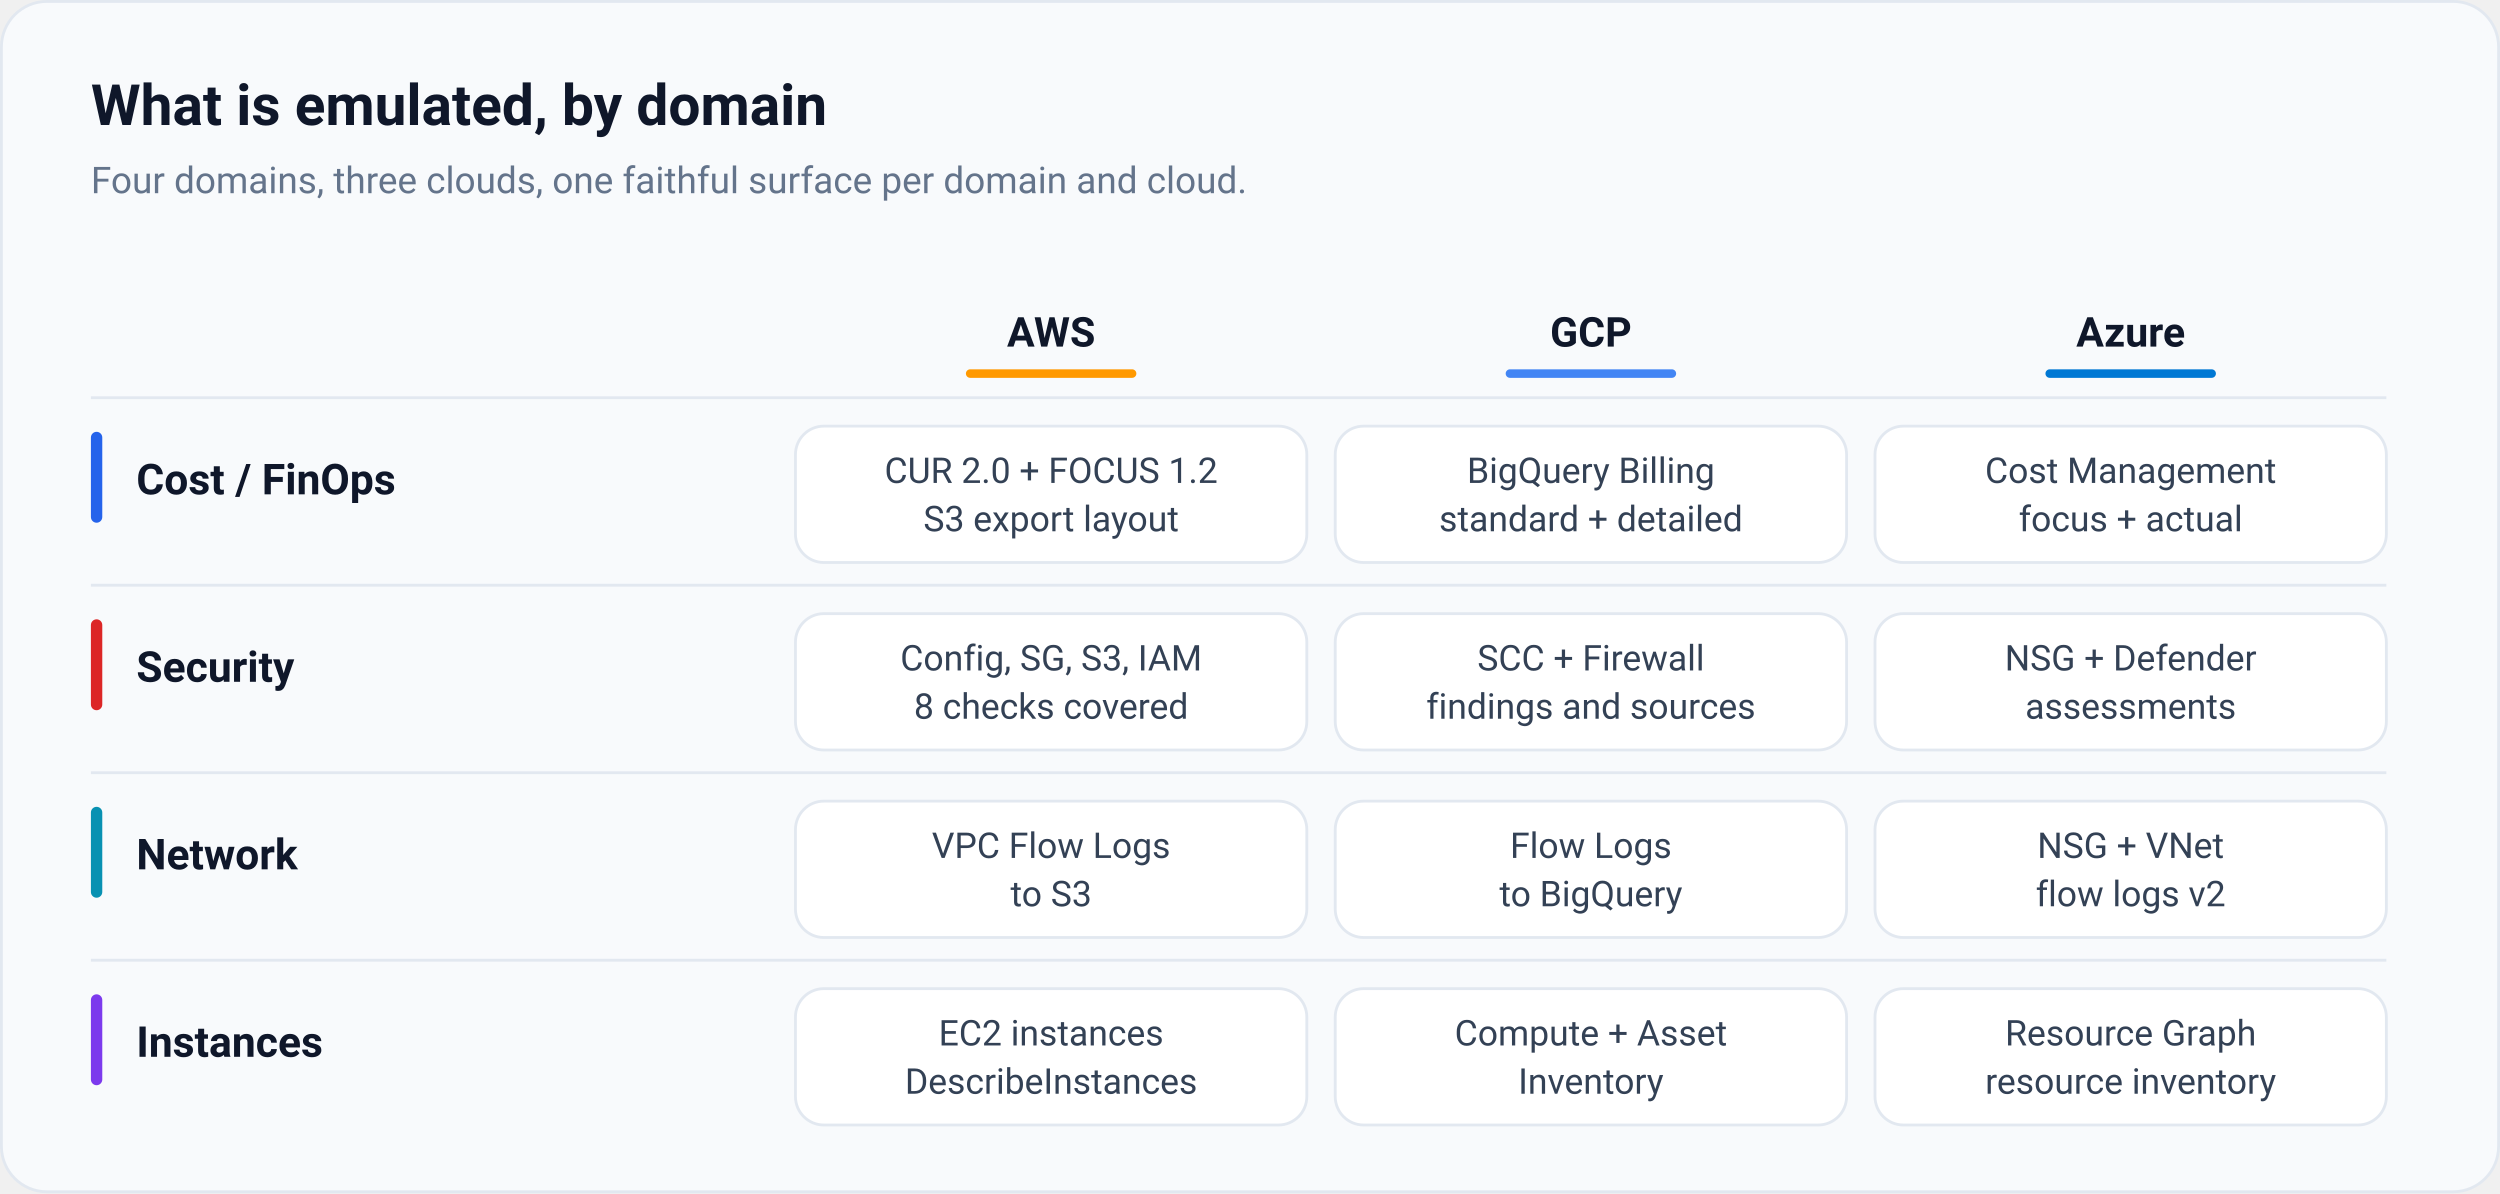
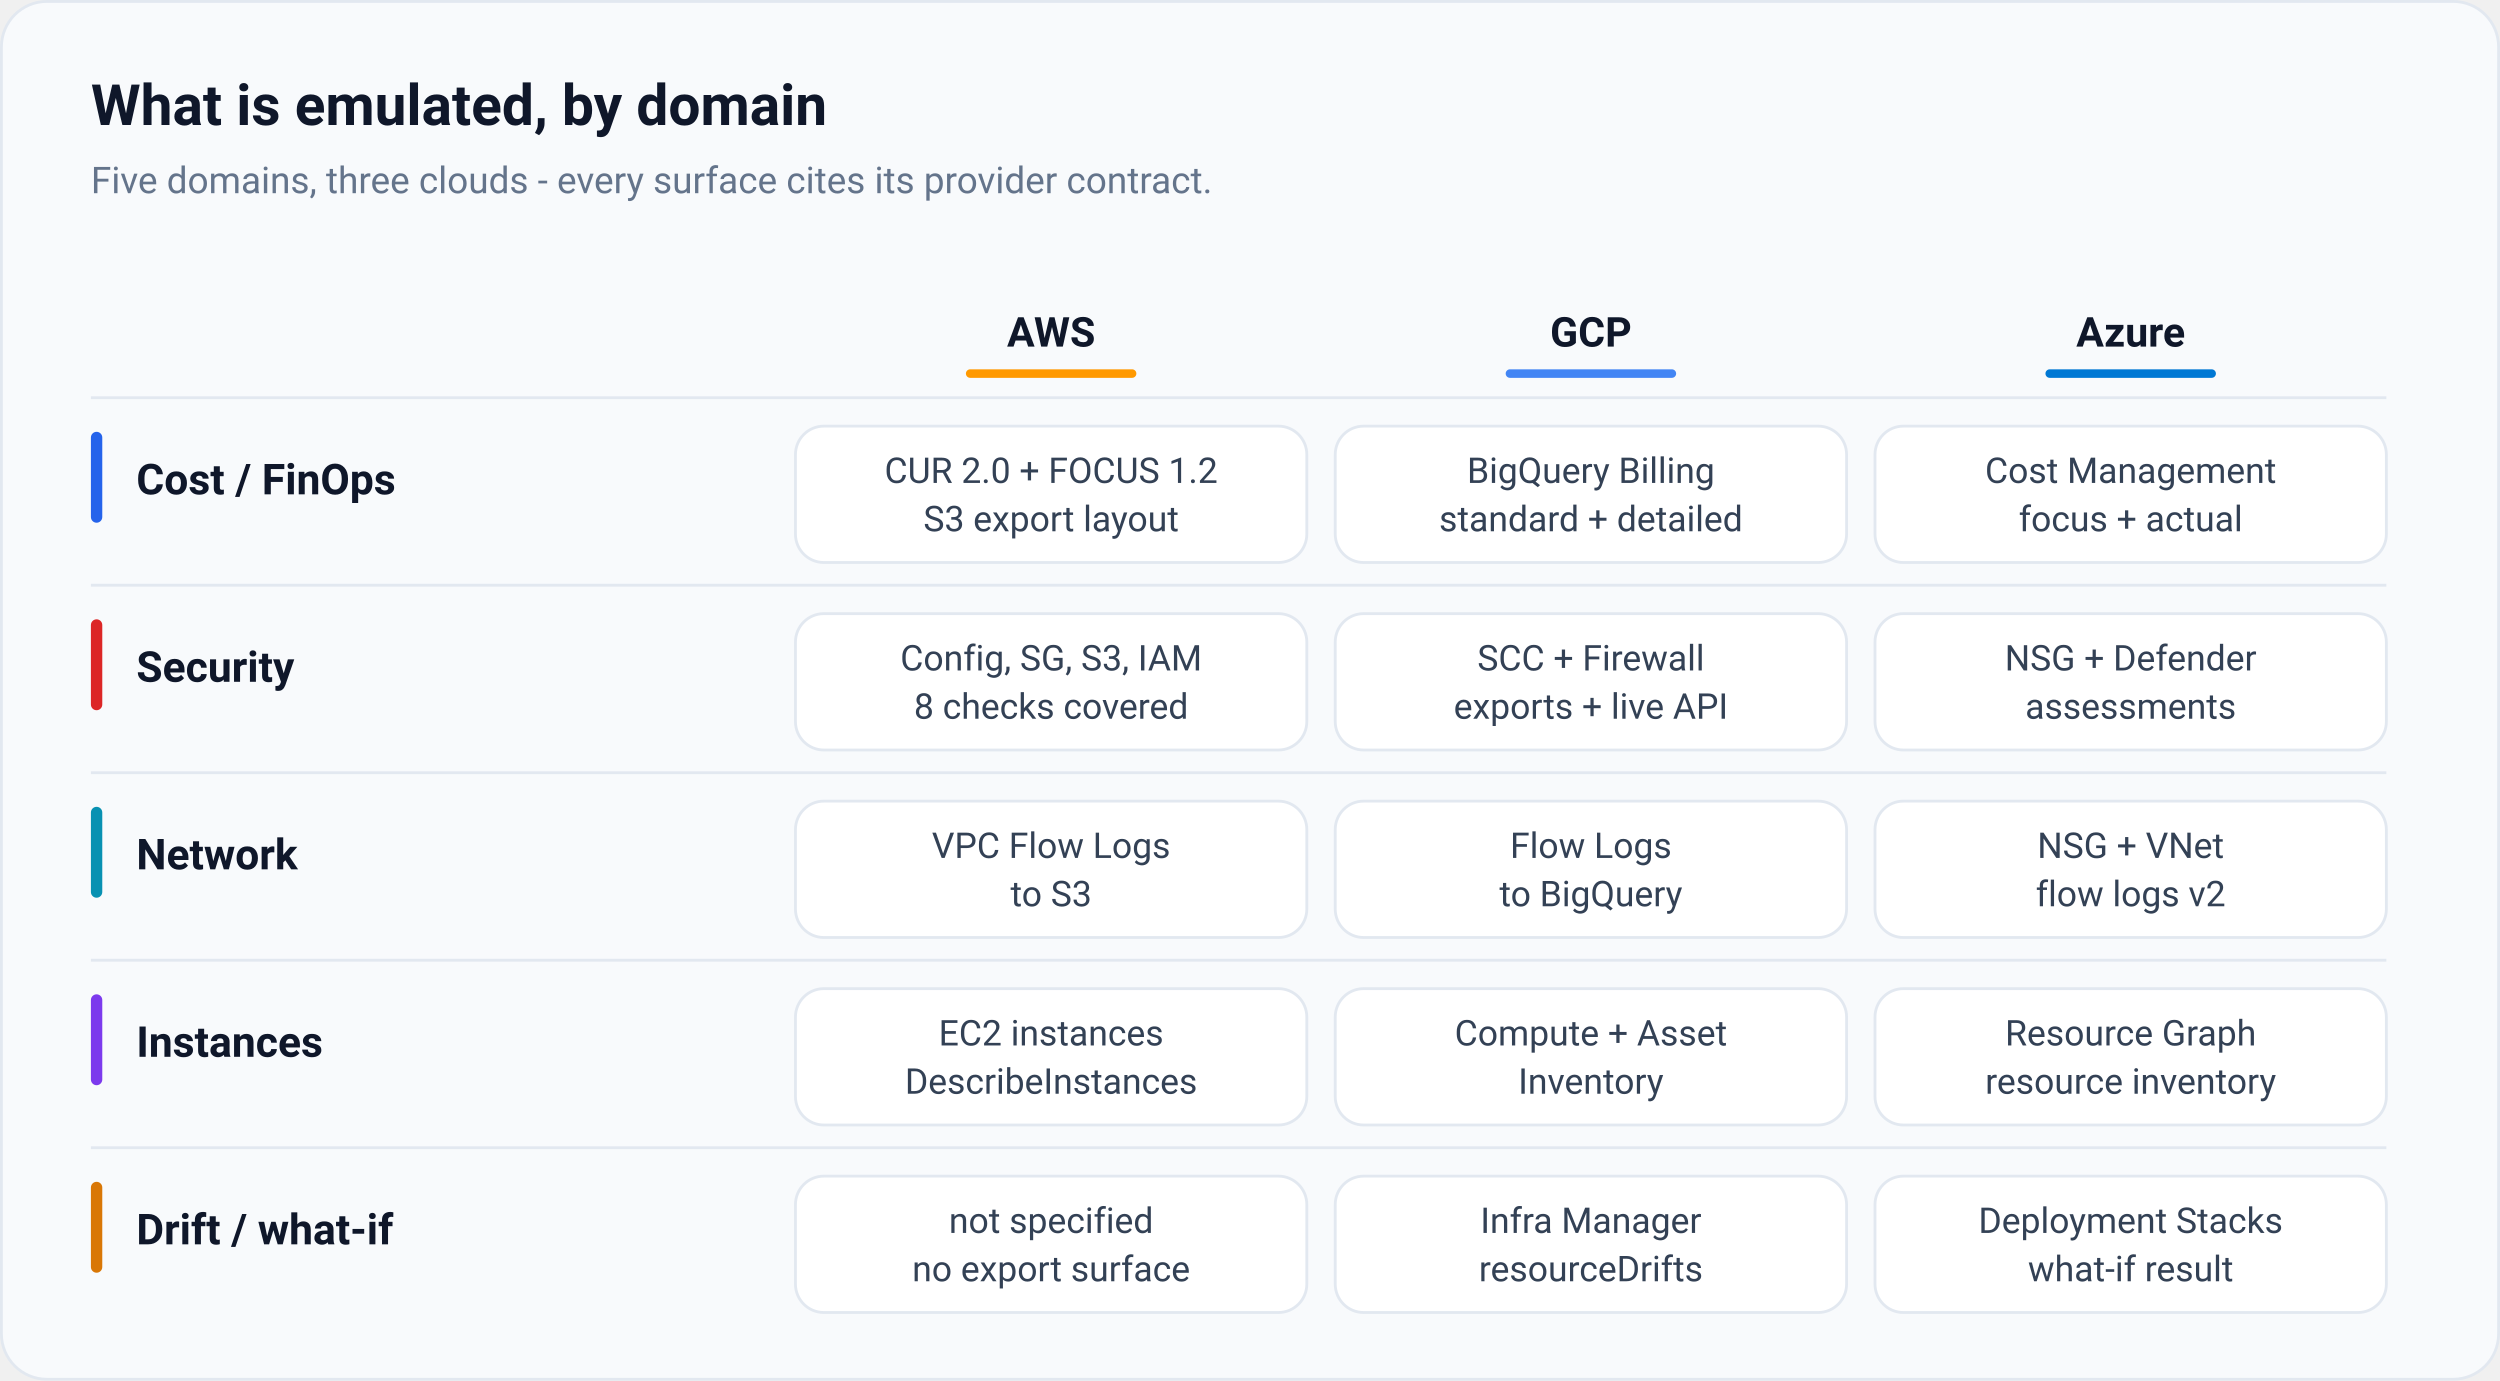
- <svg xmlns="http://www.w3.org/2000/svg" width="880" height="420" viewBox="0 0 880 420" role="img" aria-label="What is emulated, by domain: cost, security, network and instances across AWS, GCP and Azure.">
-   <rect x="0.5" y="0.5" width="879" height="419" rx="16" fill="#F8FAFC" stroke="#E2E8F0" />
+ <svg xmlns="http://www.w3.org/2000/svg" width="880" height="486" viewBox="0 0 880 486" role="img" aria-label="What is emulated, by domain: cost, security, network, instances and drift/what-if across AWS, GCP and Azure.">
+   <rect x="0.5" y="0.5" width="879" height="485" rx="16" fill="#F8FAFC" stroke="#E2E8F0" />
  <text x="32" y="44" font-family="-apple-system,BlinkMacSystemFont,'Segoe UI',Roboto,Helvetica,Arial,sans-serif" font-size="20" font-weight="700" fill="#0F172A">What is emulated, by domain</text>
-   <text x="32" y="68" font-family="-apple-system,BlinkMacSystemFont,'Segoe UI',Roboto,Helvetica,Arial,sans-serif" font-size="13" fill="#64748B">Four domains, three clouds, one faithful surface per domain and cloud.</text>
+   <text x="32" y="68" font-family="-apple-system,BlinkMacSystemFont,'Segoe UI',Roboto,Helvetica,Arial,sans-serif" font-size="13" fill="#64748B">Five domains, three clouds - every surface cites its provider contract.</text>
  <g font-family="-apple-system,BlinkMacSystemFont,'Segoe UI',Roboto,Helvetica,Arial,sans-serif" font-size="14.5" font-weight="700" fill="#0F172A" text-anchor="middle">
    <text x="370" y="122">AWS</text>
    <text x="560" y="122">GCP</text>
    <text x="750" y="122">Azure</text>
  </g>
  <g>
    <rect x="340" y="130" width="60" height="3" rx="1.5" fill="#FF9900" />
    <rect x="530" y="130" width="60" height="3" rx="1.5" fill="#4285F4" />
    <rect x="720" y="130" width="60" height="3" rx="1.5" fill="#0078D4" />
  </g>
  <g stroke="#E2E8F0" stroke-width="1">
    <line x1="32" y1="140" x2="840" y2="140" />
    <line x1="32" y1="206" x2="840" y2="206" />
    <line x1="32" y1="272" x2="840" y2="272" />
    <line x1="32" y1="338" x2="840" y2="338" />
+     <line x1="32" y1="404" x2="840" y2="404" />
  </g>
  <g font-family="-apple-system,BlinkMacSystemFont,'Segoe UI',Roboto,Helvetica,Arial,sans-serif" font-size="15" font-weight="700" fill="#0F172A">
    <rect x="32" y="152" width="4" height="32" rx="2" fill="#2563EB" />
    <text x="48" y="174">Cost / FinOps</text>
    <rect x="32" y="218" width="4" height="32" rx="2" fill="#DC2626" />
    <text x="48" y="240">Security</text>
    <rect x="32" y="284" width="4" height="32" rx="2" fill="#0891B2" />
    <text x="48" y="306">Network</text>
    <rect x="32" y="350" width="4" height="32" rx="2" fill="#7C3AED" />
    <text x="48" y="372">Instances</text>
+     <rect x="32" y="416" width="4" height="32" rx="2" fill="#D97706" />
+     <text x="48" y="438">Drift / what-if</text>
  </g>
  <g fill="#FFFFFF" stroke="#E2E8F0">
    <rect x="280" y="150" width="180" height="48" rx="10" />
    <rect x="470" y="150" width="180" height="48" rx="10" />
    <rect x="660" y="150" width="180" height="48" rx="10" />
    <rect x="280" y="216" width="180" height="48" rx="10" />
    <rect x="470" y="216" width="180" height="48" rx="10" />
    <rect x="660" y="216" width="180" height="48" rx="10" />
    <rect x="280" y="282" width="180" height="48" rx="10" />
    <rect x="470" y="282" width="180" height="48" rx="10" />
    <rect x="660" y="282" width="180" height="48" rx="10" />
    <rect x="280" y="348" width="180" height="48" rx="10" />
    <rect x="470" y="348" width="180" height="48" rx="10" />
    <rect x="660" y="348" width="180" height="48" rx="10" />
+     <rect x="280" y="414" width="180" height="48" rx="10" />
+     <rect x="470" y="414" width="180" height="48" rx="10" />
+     <rect x="660" y="414" width="180" height="48" rx="10" />
  </g>
  <g font-family="-apple-system,BlinkMacSystemFont,'Segoe UI',Roboto,Helvetica,Arial,sans-serif" font-size="12.5" fill="#334155" text-anchor="middle">
    <text x="370" y="170">CUR 2.0 + FOCUS 1.2</text>
    <text x="370" y="187">S3 export layout</text>
    <text x="560" y="170">BigQuery Billing</text>
    <text x="560" y="187">standard + detailed</text>
    <text x="750" y="170">Cost Management</text>
    <text x="750" y="187">focus + actual</text>
    <text x="370" y="236">Config, SG, S3, IAM</text>
    <text x="370" y="253">8 checks covered</text>
    <text x="560" y="236">SCC + Firewall</text>
-     <text x="560" y="253">findings and sources</text>
+     <text x="560" y="253">exports + live API</text>
    <text x="750" y="236">NSG + Defender</text>
    <text x="750" y="253">assessments</text>
    <text x="370" y="302">VPC Flow Logs</text>
    <text x="370" y="319">to S3</text>
    <text x="560" y="302">Flow Logs</text>
    <text x="560" y="319">to BigQuery</text>
    <text x="750" y="302">NSG + VNet</text>
    <text x="750" y="319">flow logs v2</text>
    <text x="370" y="368">EC2 instances</text>
    <text x="370" y="385">DescribeInstances</text>
    <text x="560" y="368">Compute + Asset</text>
    <text x="560" y="385">Inventory</text>
    <text x="750" y="368">Resource Graph</text>
    <text x="750" y="385">resource inventory</text>
+     <text x="370" y="434">not specified</text>
+     <text x="370" y="451">no export surface</text>
+     <text x="560" y="434">Infra Manager</text>
+     <text x="560" y="451">resourceDrifts</text>
+     <text x="750" y="434">Deployment Stacks</text>
+     <text x="750" y="451">what-if result</text>
  </g>
</svg>
